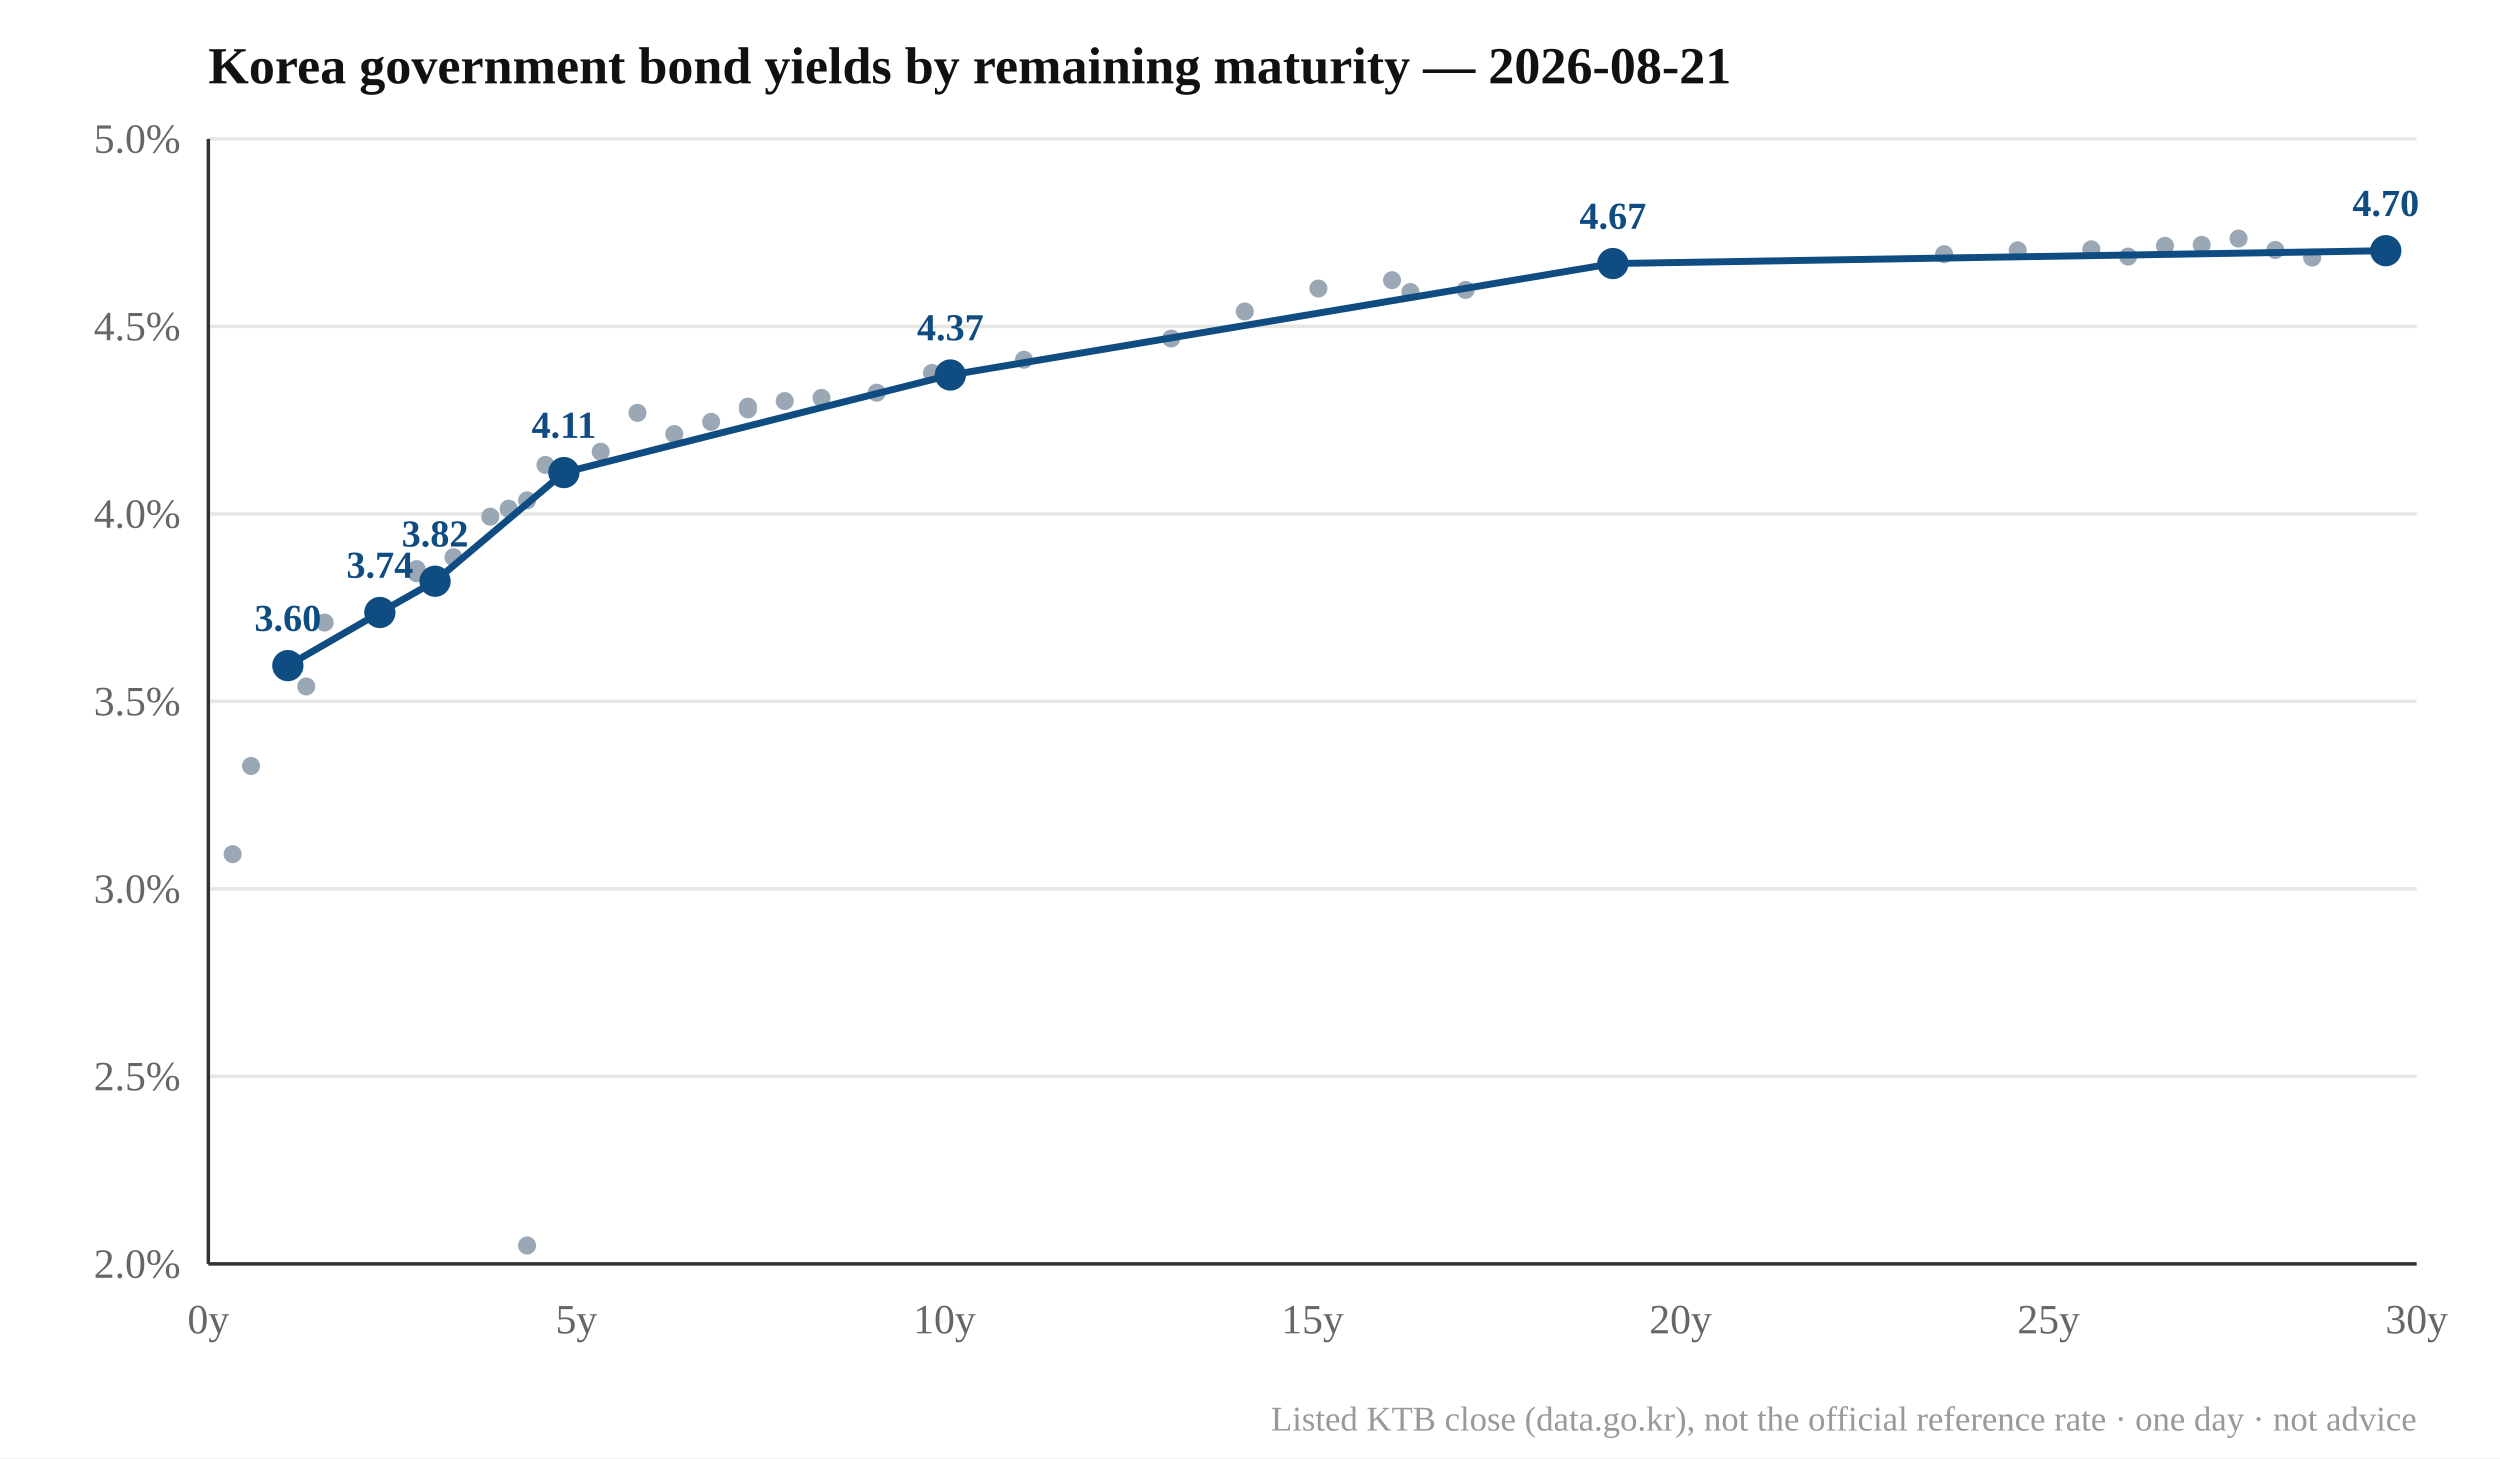
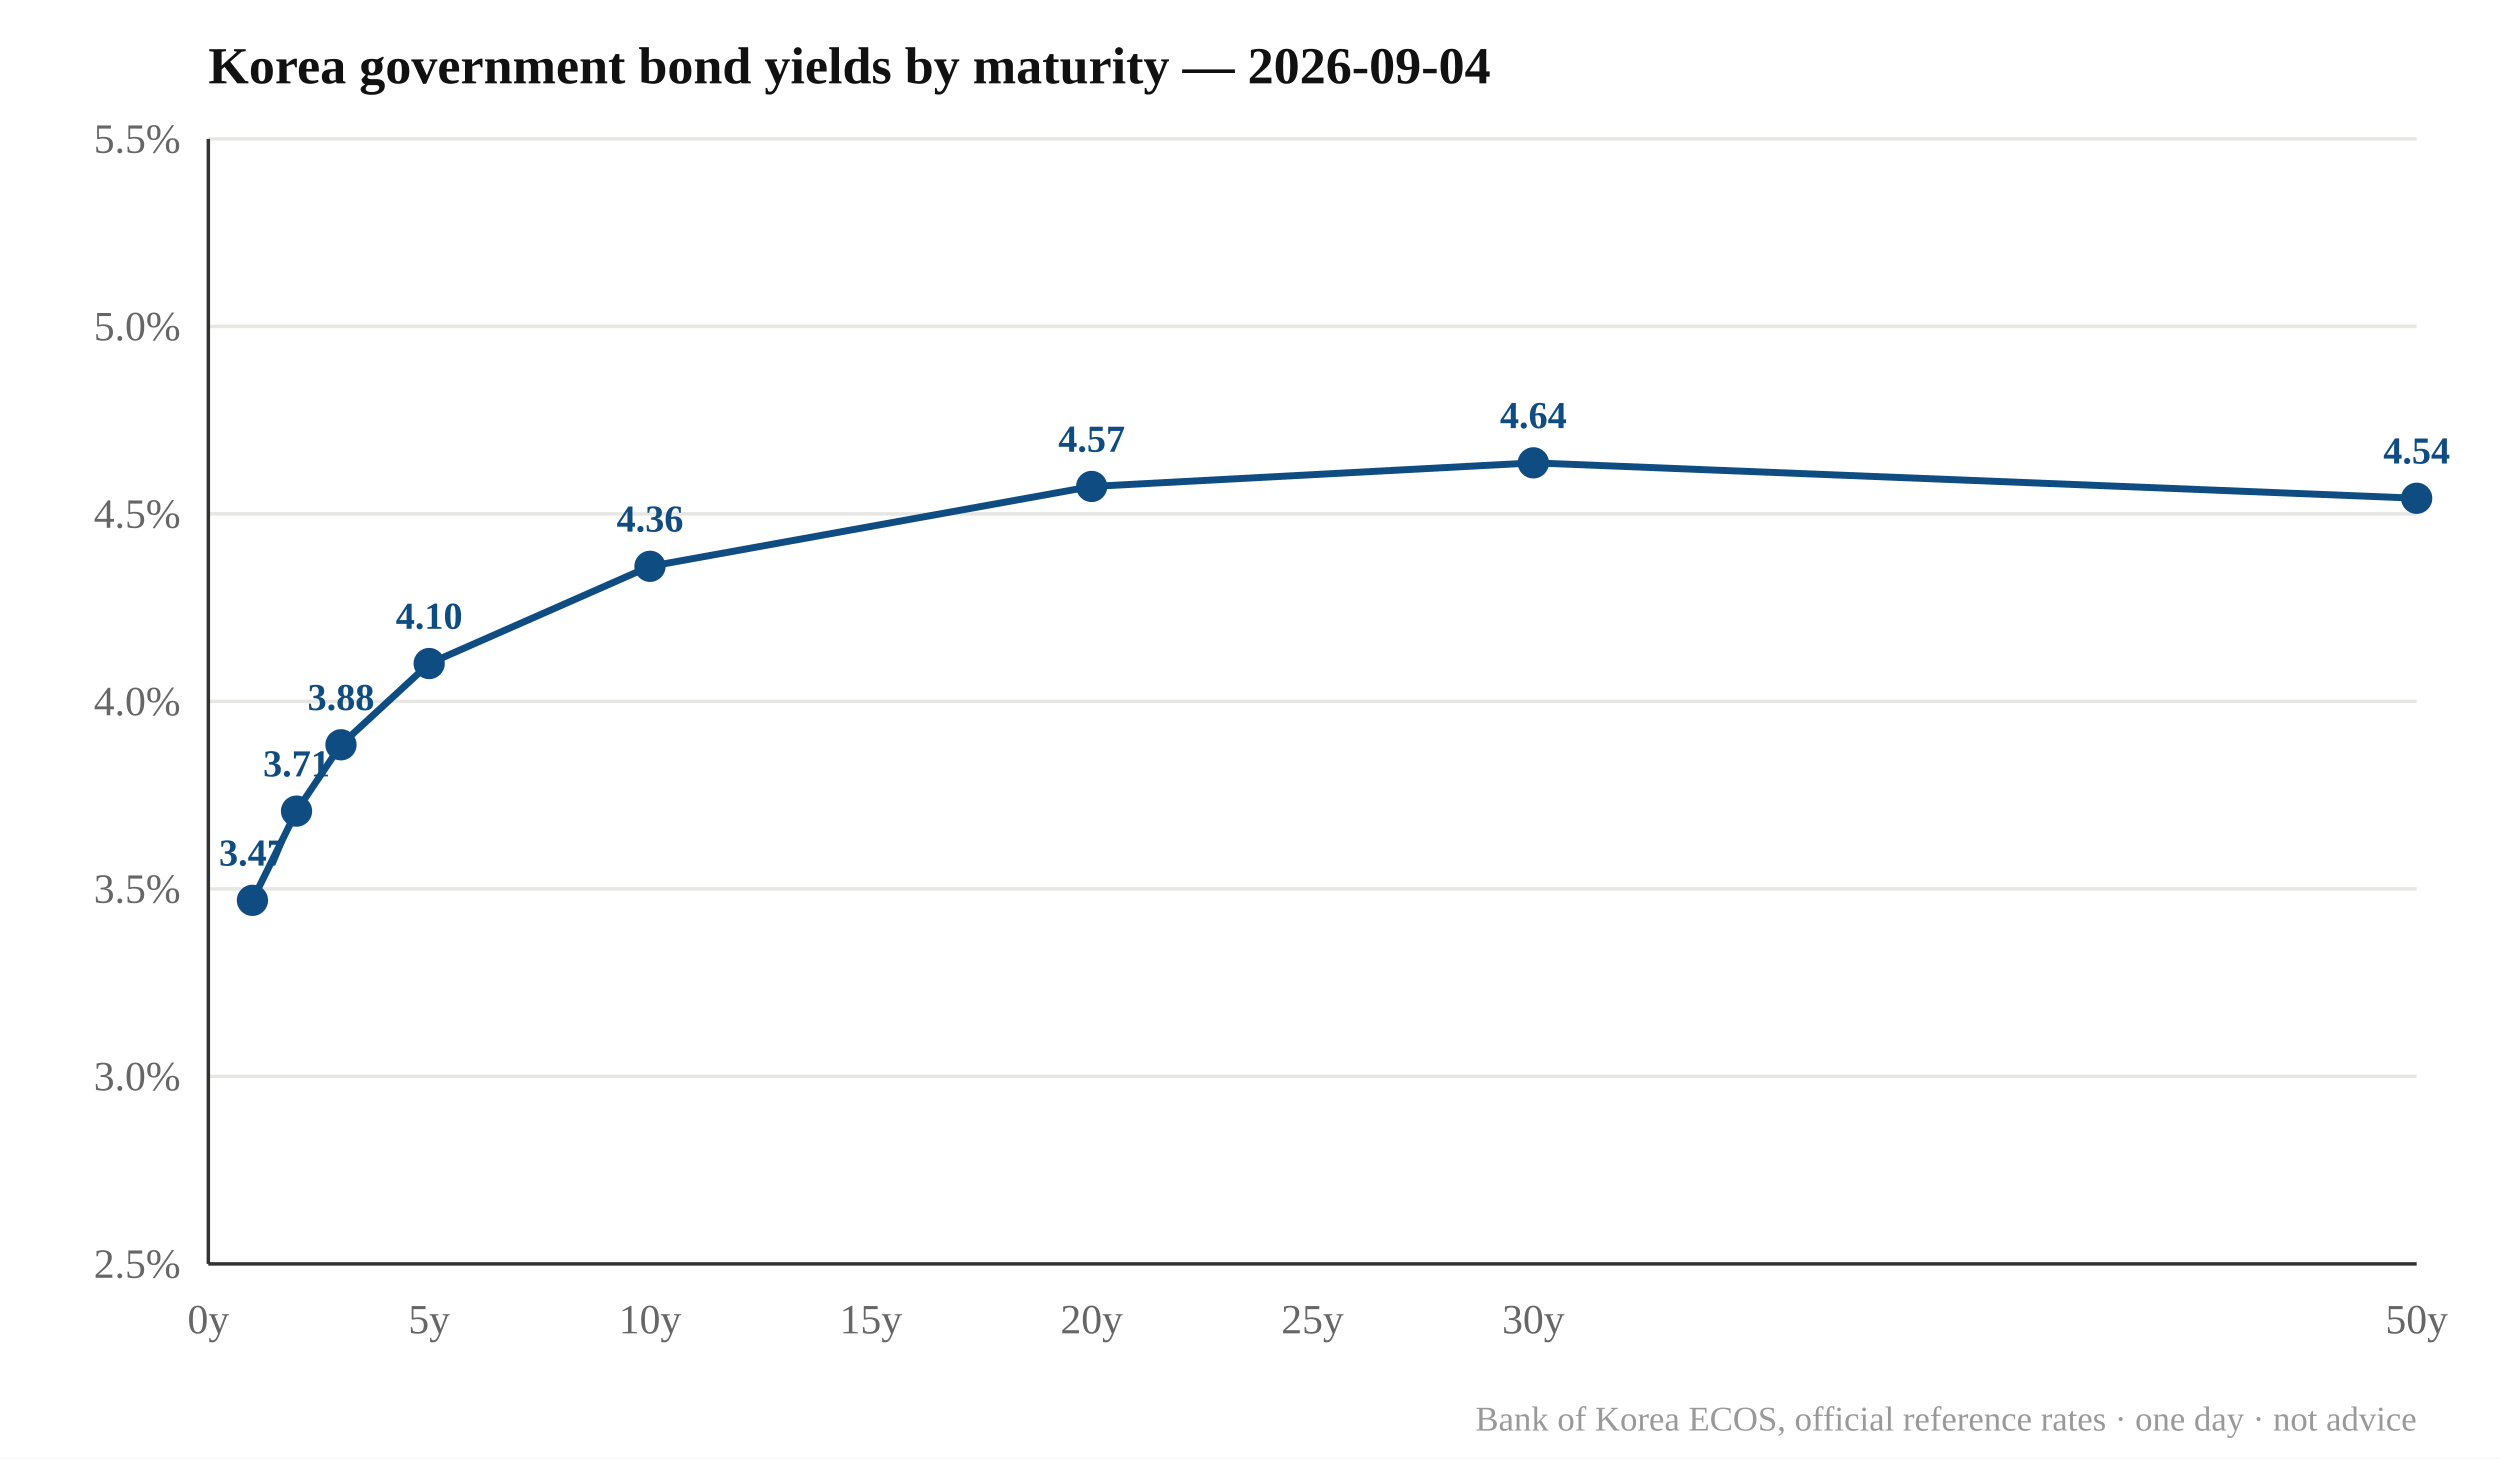
<svg xmlns="http://www.w3.org/2000/svg" viewBox="0 0 720 420" width="720" height="420" font-family="Georgia, 'Times New Roman', serif">
  <rect width="720" height="420" fill="#ffffff" />
-   <text x="60" y="24" font-size="15" font-weight="700" fill="#111">Korea government bond yields by remaining maturity — 2026-08-21</text>
+   <text x="60" y="24" font-size="15" font-weight="700" fill="#111">Korea government bond yields by maturity — 2026-09-04</text>
  <line x1="60" y1="364.0" x2="696" y2="364.0" stroke="#e6e6e3" stroke-width="1" />
-   <text x="52" y="368.0" text-anchor="end" font-size="12" fill="#666">2.0%</text>
+   <text x="52" y="368.0" text-anchor="end" font-size="12" fill="#666">2.5%</text>
  <line x1="60" y1="310.0" x2="696" y2="310.0" stroke="#e6e6e3" stroke-width="1" />
-   <text x="52" y="314.0" text-anchor="end" font-size="12" fill="#666">2.5%</text>
+   <text x="52" y="314.0" text-anchor="end" font-size="12" fill="#666">3.0%</text>
  <line x1="60" y1="256.0" x2="696" y2="256.0" stroke="#e6e6e3" stroke-width="1" />
-   <text x="52" y="260.0" text-anchor="end" font-size="12" fill="#666">3.0%</text>
+   <text x="52" y="260.0" text-anchor="end" font-size="12" fill="#666">3.5%</text>
  <line x1="60" y1="202.0" x2="696" y2="202.0" stroke="#e6e6e3" stroke-width="1" />
-   <text x="52" y="206.0" text-anchor="end" font-size="12" fill="#666">3.5%</text>
+   <text x="52" y="206.0" text-anchor="end" font-size="12" fill="#666">4.0%</text>
  <line x1="60" y1="148.0" x2="696" y2="148.0" stroke="#e6e6e3" stroke-width="1" />
-   <text x="52" y="152.0" text-anchor="end" font-size="12" fill="#666">4.0%</text>
+   <text x="52" y="152.0" text-anchor="end" font-size="12" fill="#666">4.5%</text>
  <line x1="60" y1="94.0" x2="696" y2="94.0" stroke="#e6e6e3" stroke-width="1" />
-   <text x="52" y="98.0" text-anchor="end" font-size="12" fill="#666">4.5%</text>
+   <text x="52" y="98.0" text-anchor="end" font-size="12" fill="#666">5.0%</text>
  <line x1="60" y1="40.0" x2="696" y2="40.0" stroke="#e6e6e3" stroke-width="1" />
-   <text x="52" y="44.0" text-anchor="end" font-size="12" fill="#666">5.0%</text>
+   <text x="52" y="44.0" text-anchor="end" font-size="12" fill="#666">5.5%</text>
  <text x="60.0" y="384" text-anchor="middle" font-size="12" fill="#666">0y</text>
-   <text x="166.0" y="384" text-anchor="middle" font-size="12" fill="#666">5y</text>
-   <text x="272.0" y="384" text-anchor="middle" font-size="12" fill="#666">10y</text>
-   <text x="378.0" y="384" text-anchor="middle" font-size="12" fill="#666">15y</text>
-   <text x="484.0" y="384" text-anchor="middle" font-size="12" fill="#666">20y</text>
-   <text x="590.0" y="384" text-anchor="middle" font-size="12" fill="#666">25y</text>
-   <text x="696.0" y="384" text-anchor="middle" font-size="12" fill="#666">30y</text>
+   <text x="123.6" y="384" text-anchor="middle" font-size="12" fill="#666">5y</text>
+   <text x="187.2" y="384" text-anchor="middle" font-size="12" fill="#666">10y</text>
+   <text x="250.8" y="384" text-anchor="middle" font-size="12" fill="#666">15y</text>
+   <text x="314.4" y="384" text-anchor="middle" font-size="12" fill="#666">20y</text>
+   <text x="378.0" y="384" text-anchor="middle" font-size="12" fill="#666">25y</text>
+   <text x="441.6" y="384" text-anchor="middle" font-size="12" fill="#666">30y</text>
+   <text x="696.0" y="384" text-anchor="middle" font-size="12" fill="#666">50y</text>
  <line x1="60" y1="40" x2="60" y2="364" stroke="#333" stroke-width="1" />
  <line x1="60" y1="364" x2="696" y2="364" stroke="#333" stroke-width="1" />
-   <circle cx="67.0" cy="246.0" r="2.6" fill="#9aa7b4" />
-   <circle cx="72.3" cy="220.6" r="2.6" fill="#9aa7b4" />
-   <circle cx="82.9" cy="191.7" r="2.6" fill="#9aa7b4" />
-   <circle cx="88.2" cy="197.7" r="2.6" fill="#9aa7b4" />
-   <circle cx="93.5" cy="179.3" r="2.6" fill="#9aa7b4" />
-   <circle cx="109.4" cy="176.4" r="2.6" fill="#9aa7b4" />
-   <circle cx="120.0" cy="163.9" r="2.6" fill="#9aa7b4" />
-   <circle cx="120.0" cy="165.1" r="2.6" fill="#9aa7b4" />
-   <circle cx="125.3" cy="167.4" r="2.6" fill="#9aa7b4" />
-   <circle cx="130.6" cy="160.5" r="2.6" fill="#9aa7b4" />
-   <circle cx="141.2" cy="148.8" r="2.6" fill="#9aa7b4" />
-   <circle cx="146.5" cy="146.5" r="2.6" fill="#9aa7b4" />
-   <circle cx="151.8" cy="358.7" r="2.6" fill="#9aa7b4" />
-   <circle cx="151.8" cy="144.1" r="2.6" fill="#9aa7b4" />
-   <circle cx="157.1" cy="133.9" r="2.6" fill="#9aa7b4" />
-   <circle cx="162.4" cy="136.1" r="2.6" fill="#9aa7b4" />
-   <circle cx="173.0" cy="130.1" r="2.6" fill="#9aa7b4" />
-   <circle cx="183.6" cy="118.9" r="2.6" fill="#9aa7b4" />
-   <circle cx="194.2" cy="125.0" r="2.6" fill="#9aa7b4" />
-   <circle cx="204.8" cy="121.5" r="2.6" fill="#9aa7b4" />
-   <circle cx="215.4" cy="117.1" r="2.6" fill="#9aa7b4" />
-   <circle cx="215.4" cy="117.9" r="2.6" fill="#9aa7b4" />
-   <circle cx="226.0" cy="115.5" r="2.6" fill="#9aa7b4" />
-   <circle cx="236.6" cy="114.6" r="2.6" fill="#9aa7b4" />
-   <circle cx="252.5" cy="113.1" r="2.6" fill="#9aa7b4" />
-   <circle cx="268.4" cy="107.4" r="2.6" fill="#9aa7b4" />
-   <circle cx="273.7" cy="108.0" r="2.6" fill="#9aa7b4" />
-   <circle cx="294.9" cy="103.6" r="2.6" fill="#9aa7b4" />
-   <circle cx="337.3" cy="97.5" r="2.6" fill="#9aa7b4" />
-   <circle cx="358.5" cy="89.7" r="2.6" fill="#9aa7b4" />
-   <circle cx="379.7" cy="83.1" r="2.6" fill="#9aa7b4" />
-   <circle cx="400.9" cy="80.7" r="2.6" fill="#9aa7b4" />
-   <circle cx="406.2" cy="84.1" r="2.6" fill="#9aa7b4" />
-   <circle cx="422.1" cy="83.5" r="2.6" fill="#9aa7b4" />
-   <circle cx="464.5" cy="75.9" r="2.6" fill="#9aa7b4" />
-   <circle cx="559.9" cy="73.2" r="2.6" fill="#9aa7b4" />
-   <circle cx="581.1" cy="72.1" r="2.6" fill="#9aa7b4" />
-   <circle cx="602.3" cy="71.8" r="2.6" fill="#9aa7b4" />
-   <circle cx="612.9" cy="73.9" r="2.6" fill="#9aa7b4" />
-   <circle cx="623.5" cy="70.8" r="2.6" fill="#9aa7b4" />
-   <circle cx="634.1" cy="70.5" r="2.6" fill="#9aa7b4" />
-   <circle cx="644.7" cy="68.7" r="2.6" fill="#9aa7b4" />
-   <circle cx="655.3" cy="72.0" r="2.6" fill="#9aa7b4" />
-   <circle cx="665.9" cy="74.2" r="2.6" fill="#9aa7b4" />
-   <circle cx="687.1" cy="72.2" r="2.6" fill="#9aa7b4" />
-   <path d="M82.9,191.7 L109.4,176.4 L125.3,167.4 L162.4,136.1 L273.7,108.0 L464.5,75.9 L687.1,72.2" fill="none" stroke="#0f4c81" stroke-width="2" />
-   <circle cx="82.9" cy="191.7" r="4.5" fill="#0f4c81" />
-   <text x="82.9" y="181.7" text-anchor="middle" font-size="11" fill="#0f4c81" font-weight="700">3.60</text>
-   <circle cx="109.4" cy="176.4" r="4.5" fill="#0f4c81" />
-   <text x="109.4" y="166.4" text-anchor="middle" font-size="11" fill="#0f4c81" font-weight="700">3.74</text>
-   <circle cx="125.3" cy="167.4" r="4.5" fill="#0f4c81" />
-   <text x="125.3" y="157.4" text-anchor="middle" font-size="11" fill="#0f4c81" font-weight="700">3.82</text>
-   <circle cx="162.4" cy="136.1" r="4.5" fill="#0f4c81" />
-   <text x="162.4" y="126.1" text-anchor="middle" font-size="11" fill="#0f4c81" font-weight="700">4.11</text>
-   <circle cx="273.7" cy="108.0" r="4.5" fill="#0f4c81" />
-   <text x="273.7" y="98.0" text-anchor="middle" font-size="11" fill="#0f4c81" font-weight="700">4.37</text>
-   <circle cx="464.5" cy="75.9" r="4.5" fill="#0f4c81" />
-   <text x="464.5" y="65.9" text-anchor="middle" font-size="11" fill="#0f4c81" font-weight="700">4.67</text>
-   <circle cx="687.1" cy="72.2" r="4.5" fill="#0f4c81" />
-   <text x="687.1" y="62.2" text-anchor="middle" font-size="11" fill="#0f4c81" font-weight="700">4.70</text>
-   <text x="696" y="412" text-anchor="end" font-size="10" fill="#999">Listed KTB close (data.go.kr), not the official reference rate · one day · not advice</text>
+   <path d="M72.7,259.3 L85.4,233.6 L98.2,214.5 L123.6,191.1 L187.2,163.1 L314.4,140.1 L441.6,133.3 L696.0,143.5" fill="none" stroke="#0f4c81" stroke-width="2" />
+   <circle cx="72.7" cy="259.3" r="4.5" fill="#0f4c81" />
+   <text x="72.7" y="249.3" text-anchor="middle" font-size="11" fill="#0f4c81" font-weight="700">3.47</text>
+   <circle cx="85.4" cy="233.6" r="4.5" fill="#0f4c81" />
+   <text x="85.4" y="223.6" text-anchor="middle" font-size="11" fill="#0f4c81" font-weight="700">3.71</text>
+   <circle cx="98.2" cy="214.5" r="4.5" fill="#0f4c81" />
+   <text x="98.2" y="204.5" text-anchor="middle" font-size="11" fill="#0f4c81" font-weight="700">3.88</text>
+   <circle cx="123.6" cy="191.1" r="4.5" fill="#0f4c81" />
+   <text x="123.6" y="181.1" text-anchor="middle" font-size="11" fill="#0f4c81" font-weight="700">4.10</text>
+   <circle cx="187.2" cy="163.1" r="4.5" fill="#0f4c81" />
+   <text x="187.2" y="153.1" text-anchor="middle" font-size="11" fill="#0f4c81" font-weight="700">4.36</text>
+   <circle cx="314.4" cy="140.1" r="4.5" fill="#0f4c81" />
+   <text x="314.4" y="130.1" text-anchor="middle" font-size="11" fill="#0f4c81" font-weight="700">4.57</text>
+   <circle cx="441.6" cy="133.3" r="4.5" fill="#0f4c81" />
+   <text x="441.6" y="123.3" text-anchor="middle" font-size="11" fill="#0f4c81" font-weight="700">4.64</text>
+   <circle cx="696.0" cy="143.5" r="4.5" fill="#0f4c81" />
+   <text x="696.0" y="133.5" text-anchor="middle" font-size="11" fill="#0f4c81" font-weight="700">4.54</text>
+   <text x="696" y="412" text-anchor="end" font-size="10" fill="#999">Bank of Korea ECOS, official reference rates · one day · not advice</text>
</svg>
